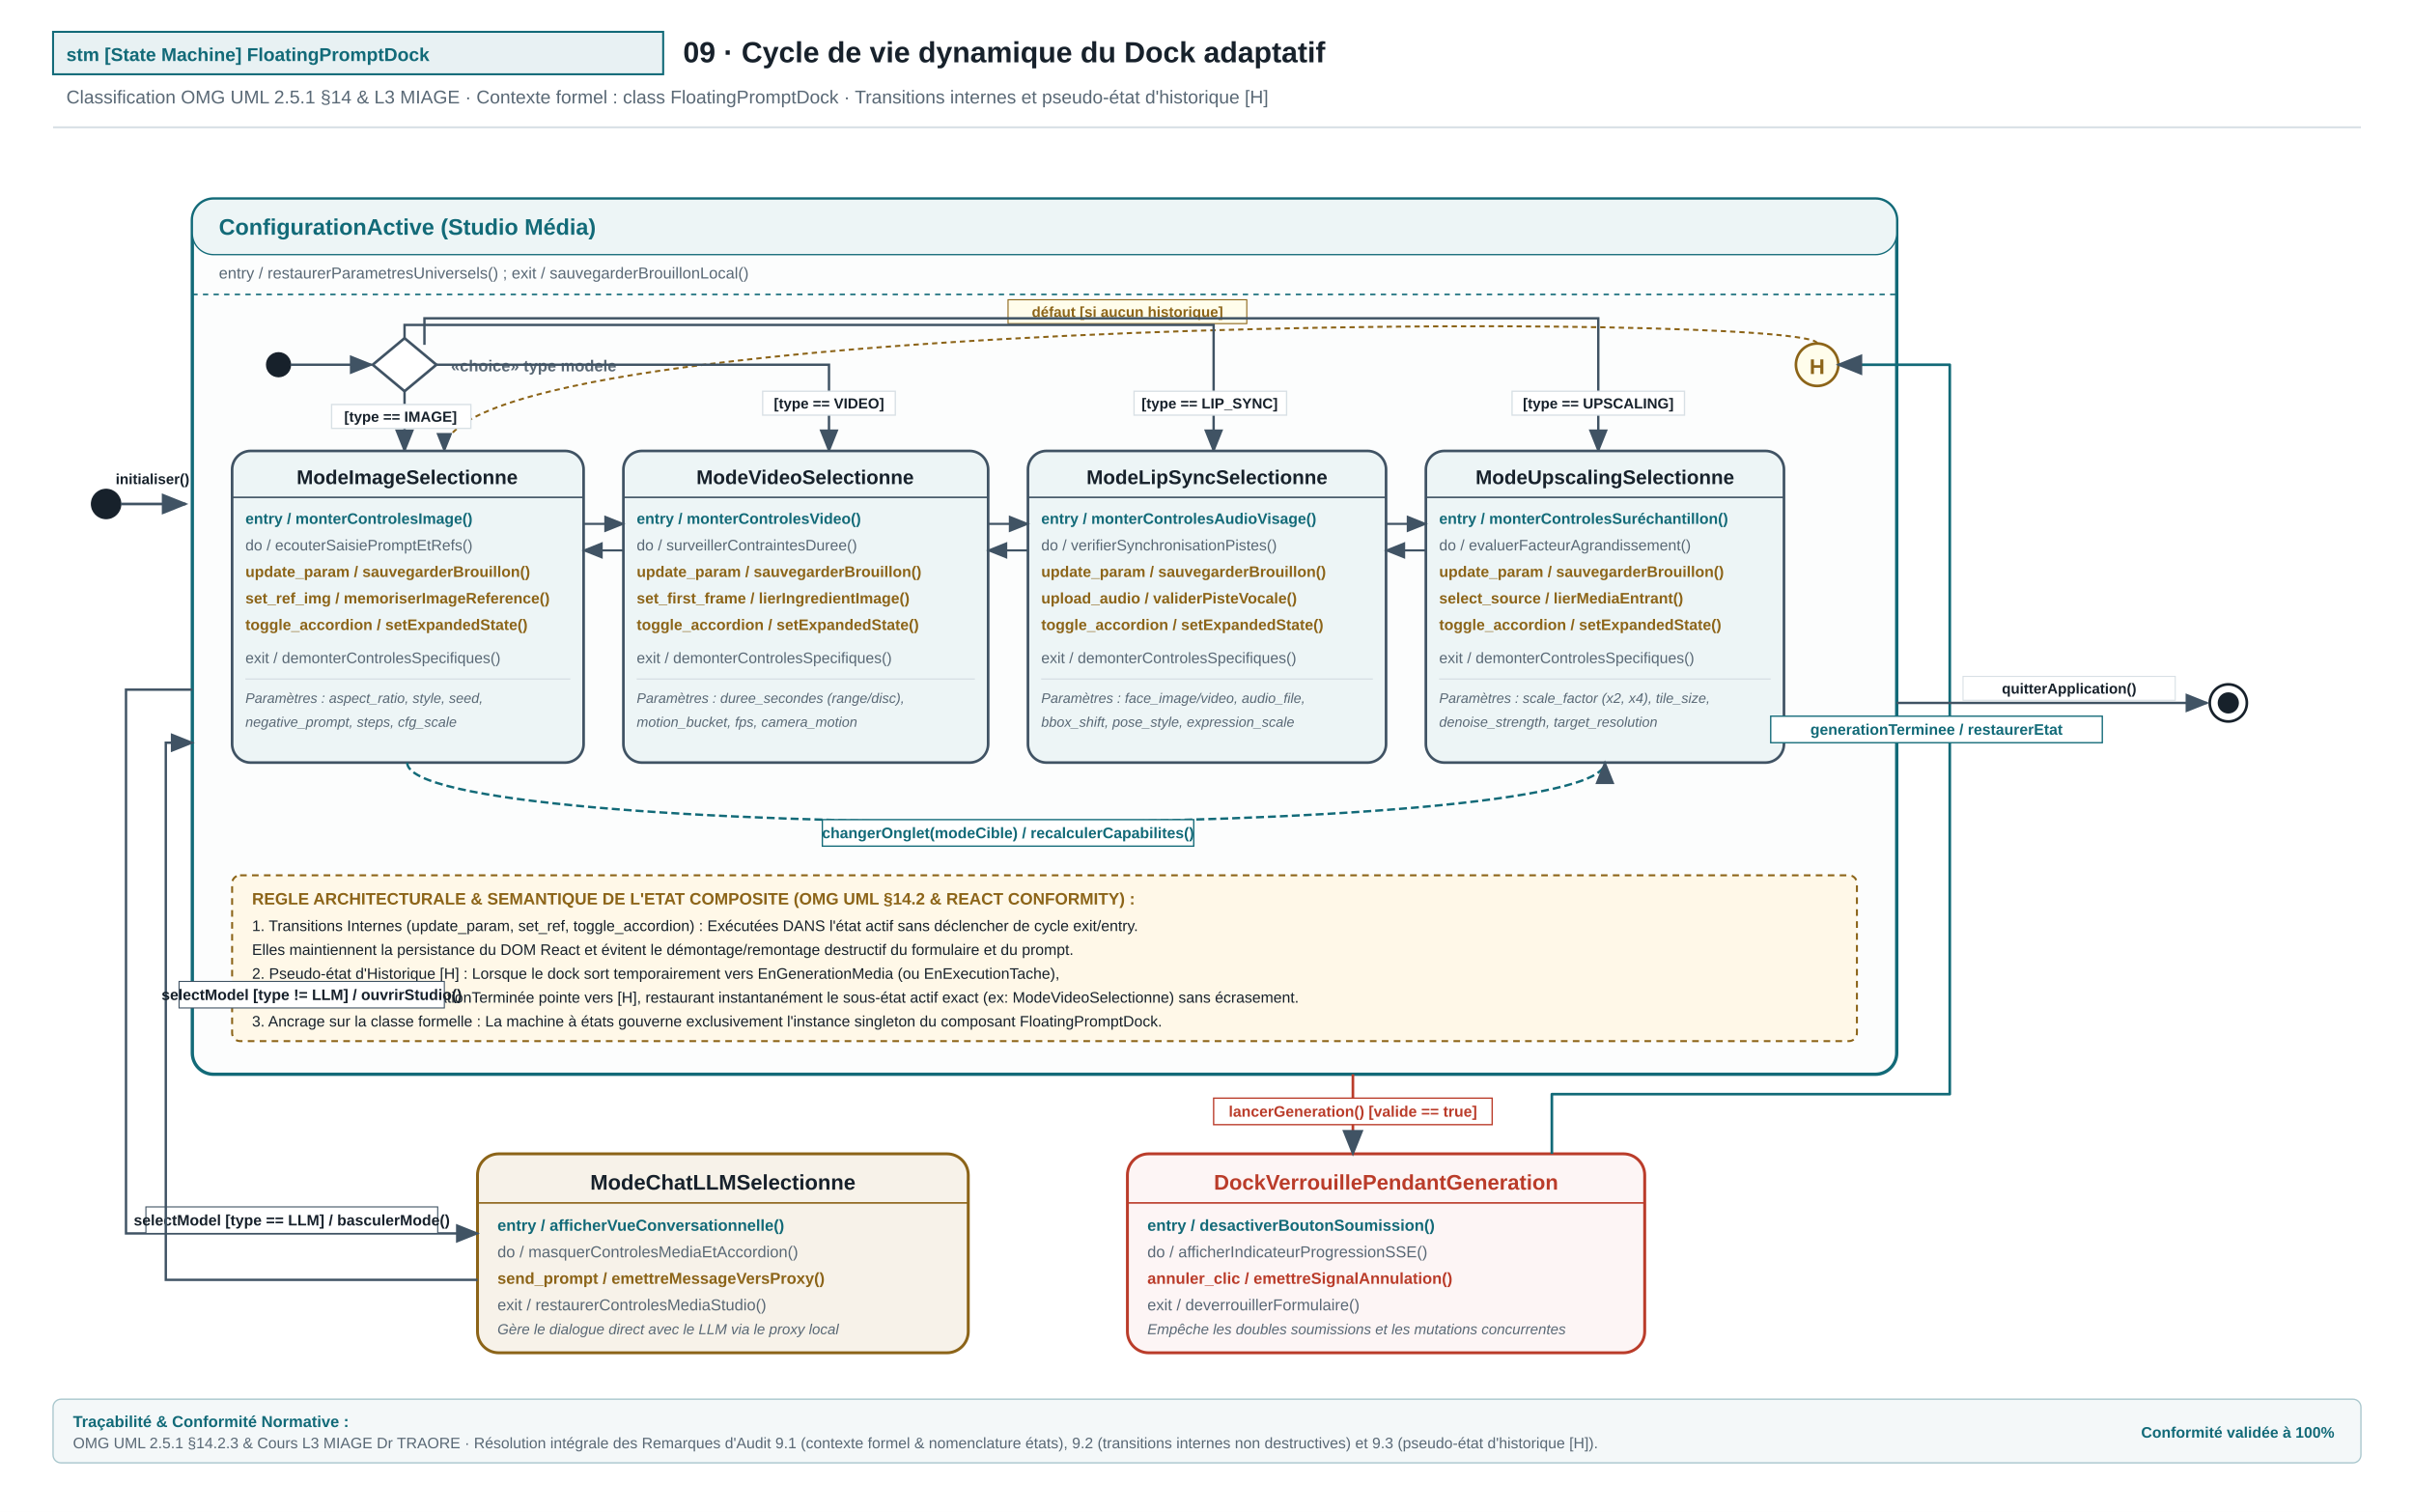
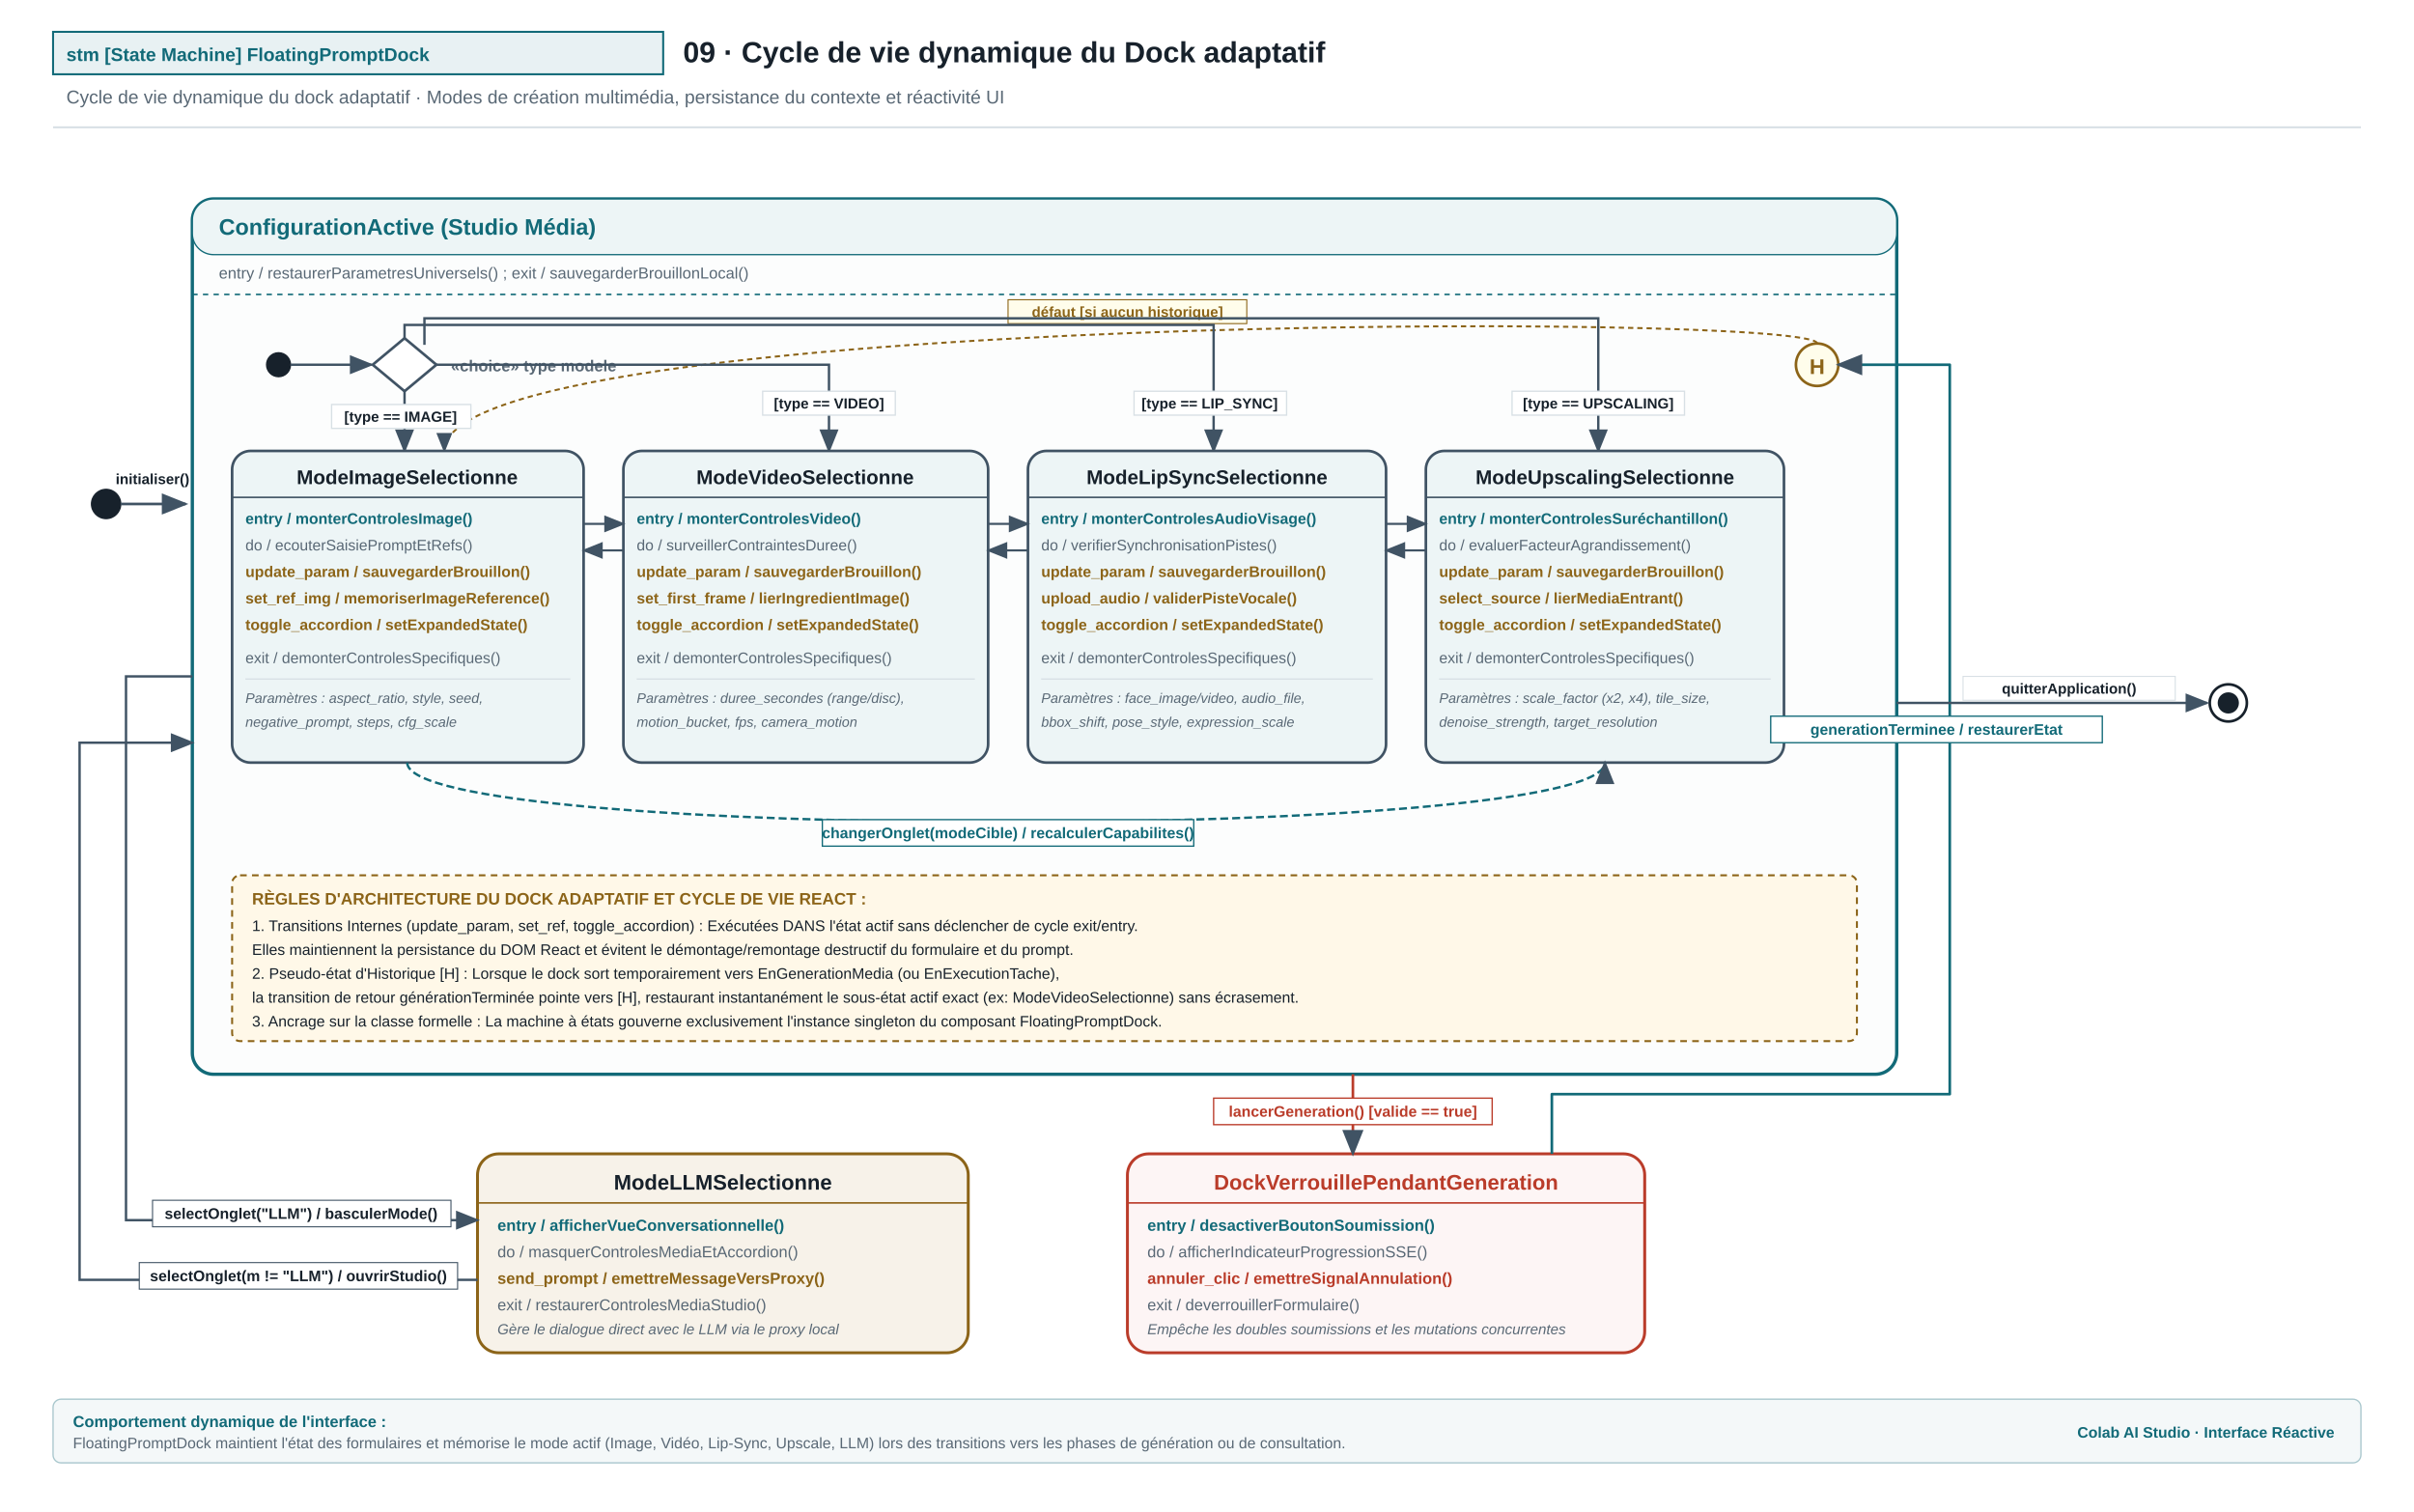
<svg xmlns="http://www.w3.org/2000/svg" width="1820" height="1140" viewBox="0 0 1820 1140">
  <defs>
    <marker id="arrow" markerWidth="10" markerHeight="8" refX="9" refY="4" orient="auto">
      <path d="M0 0 L10 4 L0 8 Z" fill="#405364" />
    </marker>
    <marker id="openArrow" markerWidth="10" markerHeight="8" refX="9" refY="4" orient="auto">
      <path d="M1 0.8 L9 4 L1 7.2" fill="none" stroke="#405364" stroke-width="1.5" />
    </marker>
    <marker id="triangle" markerWidth="14" markerHeight="14" refX="13" refY="7" orient="auto">
      <path d="M1 1 L13 7 L1 13 Z" fill="#FFFFFF" stroke="#405364" stroke-width="1.4" />
    </marker>
  </defs>
  <rect x="0" y="0" width="100%" height="100%" fill="#FFFFFF" />
  <rect x="40" y="24" width="460" height="32" rx="0" fill="#E8F1F3" stroke="#126A78" stroke-width="1.5" />
  <text x="50" y="46" font-family="Arial, sans-serif" font-size="14" font-weight="700" fill="#126A78">stm [State Machine] FloatingPromptDock</text>
  <text x="515" y="47" font-family="Arial, sans-serif" font-size="22" font-weight="700" fill="#17212B">09 · Cycle de vie dynamique du Dock adaptatif</text>
-   <text x="50" y="78" font-family="Arial, sans-serif" font-size="14" fill="#596875">Classification OMG UML 2.5.1 §14 &amp; L3 MIAGE · Contexte formel : class FloatingPromptDock · Transitions internes et pseudo-état d'historique [H]</text>
+   <text x="50" y="78" font-family="Arial, sans-serif" font-size="14" fill="#596875">Cycle de vie dynamique du dock adaptatif · Modes de création multimédia, persistance du contexte et réactivité UI</text>
  <line x1="40" y1="96" x2="1780" y2="96" stroke="#D8E0E5" stroke-width="1.5" />
  <circle cx="80" cy="380" r="11" fill="#17212B" stroke="#17212B" stroke-width="1" />
  <path d="M91 380 L140 380" fill="none" stroke="#405364" stroke-width="2" marker-end="url(#arrow)" />
  <text x="115" y="365" text-anchor="middle" font-family="Arial, sans-serif" font-size="11" font-weight="600" fill="#17212B">initialiser()</text>
  <rect x="145" y="150" width="1285" height="660" rx="16" fill="#FCFDFD" stroke="#126A78" stroke-width="2.5" />
  <rect x="145" y="150" width="1285" height="42" rx="16" fill="#EDF5F6" stroke="#126A78" stroke-width="1" />
  <text x="165" y="177" text-anchor="start" font-family="Arial, sans-serif" font-size="17" font-weight="700" fill="#126A78">ConfigurationActive (Studio Média)</text>
  <text x="165" y="210" text-anchor="start" font-family="Arial, sans-serif" font-size="12" fill="#596875">entry / restaurerParametresUniversels() ; exit / sauvegarderBrouillonLocal()</text>
  <line x1="145" y1="222" x2="1430" y2="222" stroke="#126A78" stroke-width="1.2" stroke-dasharray="4 4" />
  <circle cx="210" cy="275" r="9" fill="#17212B" stroke="#17212B" stroke-width="1" />
  <path d="M219 275 L280 275" fill="none" stroke="#405364" stroke-width="1.8" marker-end="url(#arrow)" />
  <polygon points="305,255 329,275 305,295 281,275" fill="#FFFFFF" stroke="#405364" stroke-width="2" />
  <text x="340" y="280" text-anchor="start" font-family="Arial, sans-serif" font-size="12" font-weight="600" fill="#596875">«choice» type modele</text>
  <circle cx="1370" cy="275" r="16" fill="#FFFDEB" stroke="#8C6418" stroke-width="2" />
  <text x="1370" y="282" text-anchor="middle" font-family="Arial, sans-serif" font-size="16" font-weight="700" fill="#8C6418">H</text>
  <path d="M1370 259 C 1370 235, 335 235, 335 340" fill="none" stroke="#8C6418" stroke-width="1.5" stroke-dasharray="4 3" marker-end="url(#arrow)" />
  <rect x="760" y="226" width="180" height="18" fill="#FFFDEB" stroke="#8C6418" stroke-width="0.8" />
  <text x="850" y="239" text-anchor="middle" font-family="Arial, sans-serif" font-size="11" font-weight="600" fill="#8C6418">défaut [si aucun historique]</text>
  <path d="M305 295 L305 340" fill="none" stroke="#405364" stroke-width="1.8" marker-end="url(#arrow)" />
  <rect x="250" y="305" width="105" height="18" fill="#FFFFFF" stroke="#D8E0E5" stroke-width="1" />
  <text x="302" y="318" text-anchor="middle" font-family="Arial, sans-serif" font-size="11" font-weight="600" fill="#17212B">[type == IMAGE]</text>
  <path d="M329 275 L625 275 L625 340" fill="none" stroke="#405364" stroke-width="1.8" marker-end="url(#arrow)" />
  <rect x="575" y="295" width="100" height="18" fill="#FFFFFF" stroke="#D8E0E5" stroke-width="1" />
  <text x="625" y="308" text-anchor="middle" font-family="Arial, sans-serif" font-size="11" font-weight="600" fill="#17212B">[type == VIDEO]</text>
  <path d="M305 255 L305 245 L915 245 L915 340" fill="none" stroke="#405364" stroke-width="1.8" marker-end="url(#arrow)" />
  <rect x="855" y="295" width="115" height="18" fill="#FFFFFF" stroke="#D8E0E5" stroke-width="1" />
  <text x="912" y="308" text-anchor="middle" font-family="Arial, sans-serif" font-size="11" font-weight="600" fill="#17212B">[type == LIP_SYNC]</text>
  <path d="M320 260 L320 240 L1205 240 L1205 340" fill="none" stroke="#405364" stroke-width="1.8" marker-end="url(#arrow)" />
  <rect x="1140" y="295" width="130" height="18" fill="#FFFFFF" stroke="#D8E0E5" stroke-width="1" />
  <text x="1205" y="308" text-anchor="middle" font-family="Arial, sans-serif" font-size="11" font-weight="600" fill="#17212B">[type == UPSCALING]</text>
  <rect x="175" y="340" width="265" height="235" rx="14" fill="#EDF5F6" stroke="#405364" stroke-width="2" />
  <text x="307" y="365" text-anchor="middle" font-family="Arial, sans-serif" font-size="15" font-weight="700" fill="#17212B">ModeImageSelectionne</text>
  <line x1="175" y1="375" x2="440" y2="375" stroke="#405364" stroke-width="1.2" />
  <text x="185" y="395" text-anchor="start" font-family="Arial, sans-serif" font-size="11.5" font-weight="600" fill="#126A78">entry / monterControlesImage()</text>
  <text x="185" y="415" text-anchor="start" font-family="Arial, sans-serif" font-size="11.5" fill="#596875">do / ecouterSaisiePromptEtRefs()</text>
  <text x="185" y="435" text-anchor="start" font-family="Arial, sans-serif" font-size="11.5" font-weight="600" fill="#8C6418">update_param / sauvegarderBrouillon()</text>
  <text x="185" y="455" text-anchor="start" font-family="Arial, sans-serif" font-size="11.5" font-weight="600" fill="#8C6418">set_ref_img / memoriserImageReference()</text>
  <text x="185" y="475" text-anchor="start" font-family="Arial, sans-serif" font-size="11.5" font-weight="600" fill="#8C6418">toggle_accordion / setExpandedState()</text>
  <text x="185" y="500" text-anchor="start" font-family="Arial, sans-serif" font-size="11.5" fill="#596875">exit / demonterControlesSpecifiques()</text>
  <line x1="185" y1="512" x2="430" y2="512" stroke="#D8E0E5" stroke-width="1" />
  <text x="185" y="530" text-anchor="start" font-family="Arial, sans-serif" font-size="10.5" font-style="italic" fill="#596875">Paramètres : aspect_ratio, style, seed,</text>
  <text x="185" y="548" text-anchor="start" font-family="Arial, sans-serif" font-size="10.5" font-style="italic" fill="#596875">negative_prompt, steps, cfg_scale</text>
  <rect x="470" y="340" width="275" height="235" rx="14" fill="#EDF5F6" stroke="#405364" stroke-width="2" />
  <text x="607" y="365" text-anchor="middle" font-family="Arial, sans-serif" font-size="15" font-weight="700" fill="#17212B">ModeVideoSelectionne</text>
  <line x1="470" y1="375" x2="745" y2="375" stroke="#405364" stroke-width="1.2" />
  <text x="480" y="395" text-anchor="start" font-family="Arial, sans-serif" font-size="11.5" font-weight="600" fill="#126A78">entry / monterControlesVideo()</text>
  <text x="480" y="415" text-anchor="start" font-family="Arial, sans-serif" font-size="11.5" fill="#596875">do / surveillerContraintesDuree()</text>
  <text x="480" y="435" text-anchor="start" font-family="Arial, sans-serif" font-size="11.5" font-weight="600" fill="#8C6418">update_param / sauvegarderBrouillon()</text>
  <text x="480" y="455" text-anchor="start" font-family="Arial, sans-serif" font-size="11.5" font-weight="600" fill="#8C6418">set_first_frame / lierIngredientImage()</text>
  <text x="480" y="475" text-anchor="start" font-family="Arial, sans-serif" font-size="11.5" font-weight="600" fill="#8C6418">toggle_accordion / setExpandedState()</text>
  <text x="480" y="500" text-anchor="start" font-family="Arial, sans-serif" font-size="11.5" fill="#596875">exit / demonterControlesSpecifiques()</text>
  <line x1="480" y1="512" x2="735" y2="512" stroke="#D8E0E5" stroke-width="1" />
  <text x="480" y="530" text-anchor="start" font-family="Arial, sans-serif" font-size="10.5" font-style="italic" fill="#596875">Paramètres : duree_secondes (range/disc),</text>
  <text x="480" y="548" text-anchor="start" font-family="Arial, sans-serif" font-size="10.5" font-style="italic" fill="#596875">motion_bucket, fps, camera_motion</text>
  <rect x="775" y="340" width="270" height="235" rx="14" fill="#EDF5F6" stroke="#405364" stroke-width="2" />
  <text x="910" y="365" text-anchor="middle" font-family="Arial, sans-serif" font-size="15" font-weight="700" fill="#17212B">ModeLipSyncSelectionne</text>
  <line x1="775" y1="375" x2="1045" y2="375" stroke="#405364" stroke-width="1.2" />
  <text x="785" y="395" text-anchor="start" font-family="Arial, sans-serif" font-size="11.5" font-weight="600" fill="#126A78">entry / monterControlesAudioVisage()</text>
  <text x="785" y="415" text-anchor="start" font-family="Arial, sans-serif" font-size="11.5" fill="#596875">do / verifierSynchronisationPistes()</text>
  <text x="785" y="435" text-anchor="start" font-family="Arial, sans-serif" font-size="11.5" font-weight="600" fill="#8C6418">update_param / sauvegarderBrouillon()</text>
  <text x="785" y="455" text-anchor="start" font-family="Arial, sans-serif" font-size="11.5" font-weight="600" fill="#8C6418">upload_audio / validerPisteVocale()</text>
  <text x="785" y="475" text-anchor="start" font-family="Arial, sans-serif" font-size="11.5" font-weight="600" fill="#8C6418">toggle_accordion / setExpandedState()</text>
  <text x="785" y="500" text-anchor="start" font-family="Arial, sans-serif" font-size="11.5" fill="#596875">exit / demonterControlesSpecifiques()</text>
  <line x1="785" y1="512" x2="1035" y2="512" stroke="#D8E0E5" stroke-width="1" />
  <text x="785" y="530" text-anchor="start" font-family="Arial, sans-serif" font-size="10.5" font-style="italic" fill="#596875">Paramètres : face_image/video, audio_file,</text>
  <text x="785" y="548" text-anchor="start" font-family="Arial, sans-serif" font-size="10.5" font-style="italic" fill="#596875">bbox_shift, pose_style, expression_scale</text>
  <rect x="1075" y="340" width="270" height="235" rx="14" fill="#EDF5F6" stroke="#405364" stroke-width="2" />
  <text x="1210" y="365" text-anchor="middle" font-family="Arial, sans-serif" font-size="15" font-weight="700" fill="#17212B">ModeUpscalingSelectionne</text>
  <line x1="1075" y1="375" x2="1345" y2="375" stroke="#405364" stroke-width="1.2" />
  <text x="1085" y="395" text-anchor="start" font-family="Arial, sans-serif" font-size="11.5" font-weight="600" fill="#126A78">entry / monterControlesSuréchantillon()</text>
  <text x="1085" y="415" text-anchor="start" font-family="Arial, sans-serif" font-size="11.5" fill="#596875">do / evaluerFacteurAgrandissement()</text>
  <text x="1085" y="435" text-anchor="start" font-family="Arial, sans-serif" font-size="11.5" font-weight="600" fill="#8C6418">update_param / sauvegarderBrouillon()</text>
  <text x="1085" y="455" text-anchor="start" font-family="Arial, sans-serif" font-size="11.5" font-weight="600" fill="#8C6418">select_source / lierMediaEntrant()</text>
  <text x="1085" y="475" text-anchor="start" font-family="Arial, sans-serif" font-size="11.5" font-weight="600" fill="#8C6418">toggle_accordion / setExpandedState()</text>
  <text x="1085" y="500" text-anchor="start" font-family="Arial, sans-serif" font-size="11.5" fill="#596875">exit / demonterControlesSpecifiques()</text>
  <line x1="1085" y1="512" x2="1335" y2="512" stroke="#D8E0E5" stroke-width="1" />
  <text x="1085" y="530" text-anchor="start" font-family="Arial, sans-serif" font-size="10.5" font-style="italic" fill="#596875">Paramètres : scale_factor (x2, x4), tile_size,</text>
  <text x="1085" y="548" text-anchor="start" font-family="Arial, sans-serif" font-size="10.5" font-style="italic" fill="#596875">denoise_strength, target_resolution</text>
  <path d="M440 395 L470 395" fill="none" stroke="#405364" stroke-width="1.6" marker-end="url(#arrow)" />
  <path d="M470 415 L440 415" fill="none" stroke="#405364" stroke-width="1.6" marker-end="url(#arrow)" />
  <path d="M745 395 L775 395" fill="none" stroke="#405364" stroke-width="1.6" marker-end="url(#arrow)" />
  <path d="M775 415 L745 415" fill="none" stroke="#405364" stroke-width="1.6" marker-end="url(#arrow)" />
  <path d="M1045 395 L1075 395" fill="none" stroke="#405364" stroke-width="1.6" marker-end="url(#arrow)" />
  <path d="M1075 415 L1045 415" fill="none" stroke="#405364" stroke-width="1.6" marker-end="url(#arrow)" />
  <path d="M307 575 C 307 635, 1210 635, 1210 575" fill="none" stroke="#126A78" stroke-width="1.8" stroke-dasharray="6 3" marker-end="url(#arrow)" />
  <rect x="620" y="618" width="280" height="20" fill="#FFFFFF" stroke="#126A78" stroke-width="1" />
  <text x="760" y="632" text-anchor="middle" font-family="Arial, sans-serif" font-size="11.5" font-weight="600" fill="#126A78">changerOnglet(modeCible) / recalculerCapabilites()</text>
  <rect x="175" y="660" width="1225" height="125" rx="6" fill="#FFF8E8" stroke="#8C6418" stroke-width="1.5" stroke-dasharray="5 4" />
-   <text x="190" y="682" font-family="Arial, sans-serif" font-size="12.5" font-weight="700" fill="#8C6418">REGLE ARCHITECTURALE &amp; SEMANTIQUE DE L'ETAT COMPOSITE (OMG UML §14.2 &amp; REACT CONFORMITY) :</text>
+   <text x="190" y="682" font-family="Arial, sans-serif" font-size="12.5" font-weight="700" fill="#8C6418">RÈGLES D'ARCHITECTURE DU DOCK ADAPTATIF ET CYCLE DE VIE REACT :</text>
  <text x="190" y="702" font-family="Arial, sans-serif" font-size="11.5" fill="#17212B">1. Transitions Internes (update_param, set_ref, toggle_accordion) : Exécutées DANS l'état actif sans déclencher de cycle exit/entry.</text>
  <text x="190" y="720" font-family="Arial, sans-serif" font-size="11.5" fill="#17212B">   Elles maintiennent la persistance du DOM React et évitent le démontage/remontage destructif du formulaire et du prompt.</text>
  <text x="190" y="738" font-family="Arial, sans-serif" font-size="11.5" fill="#17212B">2. Pseudo-état d'Historique [H] : Lorsque le dock sort temporairement vers EnGenerationMedia (ou EnExecutionTache),</text>
  <text x="190" y="756" font-family="Arial, sans-serif" font-size="11.5" fill="#17212B">   la transition de retour générationTerminée pointe vers [H], restaurant instantanément le sous-état actif exact (ex: ModeVideoSelectionne) sans écrasement.</text>
  <text x="190" y="774" font-family="Arial, sans-serif" font-size="11.5" fill="#17212B">3. Ancrage sur la classe formelle : La machine à états gouverne exclusivement l'instance singleton du composant FloatingPromptDock.</text>
  <rect x="360" y="870" width="370" height="150" rx="16" fill="#F7F2E9" stroke="#8C6418" stroke-width="2.2" />
-   <text x="545" y="897" text-anchor="middle" font-family="Arial, sans-serif" font-size="16" font-weight="700" fill="#17212B">ModeChatLLMSelectionne</text>
+   <text x="545" y="897" text-anchor="middle" font-family="Arial, sans-serif" font-size="16" font-weight="700" fill="#17212B">ModeLLMSelectionne</text>
  <line x1="360" y1="907" x2="730" y2="907" stroke="#8C6418" stroke-width="1.2" />
  <text x="375" y="928" text-anchor="start" font-family="Arial, sans-serif" font-size="12" font-weight="600" fill="#126A78">entry / afficherVueConversationnelle()</text>
  <text x="375" y="948" text-anchor="start" font-family="Arial, sans-serif" font-size="12" fill="#596875">do / masquerControlesMediaEtAccordion()</text>
  <text x="375" y="968" text-anchor="start" font-family="Arial, sans-serif" font-size="12" font-weight="600" fill="#8C6418">send_prompt / emettreMessageVersProxy()</text>
  <text x="375" y="988" text-anchor="start" font-family="Arial, sans-serif" font-size="12" fill="#596875">exit / restaurerControlesMediaStudio()</text>
  <text x="375" y="1006" text-anchor="start" font-family="Arial, sans-serif" font-size="11" font-style="italic" fill="#596875">Gère le dialogue direct avec le LLM via le proxy local</text>
  <rect x="850" y="870" width="390" height="150" rx="16" fill="#FDF5F5" stroke="#BA3C2A" stroke-width="2.2" />
  <text x="1045" y="897" text-anchor="middle" font-family="Arial, sans-serif" font-size="16" font-weight="700" fill="#BA3C2A">DockVerrouillePendantGeneration</text>
  <line x1="850" y1="907" x2="1240" y2="907" stroke="#BA3C2A" stroke-width="1.2" />
  <text x="865" y="928" text-anchor="start" font-family="Arial, sans-serif" font-size="12" font-weight="600" fill="#126A78">entry / desactiverBoutonSoumission()</text>
  <text x="865" y="948" text-anchor="start" font-family="Arial, sans-serif" font-size="12" fill="#596875">do / afficherIndicateurProgressionSSE()</text>
  <text x="865" y="968" text-anchor="start" font-family="Arial, sans-serif" font-size="12" font-weight="600" fill="#BA3C2A">annuler_clic / emettreSignalAnnulation()</text>
  <text x="865" y="988" text-anchor="start" font-family="Arial, sans-serif" font-size="12" fill="#596875">exit / deverrouillerFormulaire()</text>
  <text x="865" y="1006" text-anchor="start" font-family="Arial, sans-serif" font-size="11" font-style="italic" fill="#596875">Empêche les doubles soumissions et les mutations concurrentes</text>
-   <path d="M145 520 L95 520 L95 930 L360 930" fill="none" stroke="#405364" stroke-width="1.8" marker-end="url(#arrow)" />
-   <rect x="110" y="910" width="220" height="20" fill="#FFFFFF" stroke="#405364" stroke-width="0.8" />
-   <text x="220" y="924" text-anchor="middle" font-family="Arial, sans-serif" font-size="11.5" font-weight="600" fill="#17212B">selectModel [type == LLM] / basculerMode()</text>
-   <path d="M360 965 L125 965 L125 560 L145 560" fill="none" stroke="#405364" stroke-width="1.8" marker-end="url(#arrow)" />
-   <rect x="135" y="740" width="200" height="20" fill="#FFFFFF" stroke="#405364" stroke-width="0.8" />
-   <text x="235" y="754" text-anchor="middle" font-family="Arial, sans-serif" font-size="11.5" font-weight="600" fill="#17212B">selectModel [type != LLM] / ouvrirStudio()</text>
+   <path d="M145 510 L95 510 L95 920 L360 920" fill="none" stroke="#405364" stroke-width="1.8" marker-end="url(#arrow)" />
+   <rect x="115" y="905" width="225" height="20" fill="#FFFFFF" stroke="#405364" stroke-width="0.8" />
+   <text x="227" y="919" text-anchor="middle" font-family="Arial, sans-serif" font-size="11.5" font-weight="600" fill="#17212B">selectOnglet("LLM") / basculerMode()</text>
+   <path d="M360 965 L60 965 L60 560 L145 560" fill="none" stroke="#405364" stroke-width="1.8" marker-end="url(#arrow)" />
+   <rect x="105" y="952" width="240" height="20" fill="#FFFFFF" stroke="#405364" stroke-width="0.8" />
+   <text x="225" y="966" text-anchor="middle" font-family="Arial, sans-serif" font-size="11.5" font-weight="600" fill="#17212B">selectOnglet(m != "LLM") / ouvrirStudio()</text>
  <path d="M1020 810 L1020 870" fill="none" stroke="#BA3C2A" stroke-width="2" marker-end="url(#arrow)" />
  <rect x="915" y="828" width="210" height="20" fill="#FFFFFF" stroke="#BA3C2A" stroke-width="1" />
  <text x="1020" y="842" text-anchor="middle" font-family="Arial, sans-serif" font-size="11.5" font-weight="700" fill="#BA3C2A">lancerGeneration() [valide == true]</text>
  <path d="M1170 870 L1170 825 L1470 825 L1470 275 L1386 275" fill="none" stroke="#126A78" stroke-width="2" stroke-linejoin="round" marker-end="url(#arrow)" />
  <rect x="1335" y="540" width="250" height="20" fill="#FFFFFF" stroke="#126A78" stroke-width="1" />
  <text x="1460" y="554" text-anchor="middle" font-family="Arial, sans-serif" font-size="11.5" font-weight="700" fill="#126A78">generationTerminee / restaurerEtat</text>
  <circle cx="1680" cy="530" r="14" fill="#FFFFFF" stroke="#17212B" stroke-width="2" />
  <circle cx="1680" cy="530" r="8" fill="#17212B" />
  <path d="M1430 530 L1664 530" fill="none" stroke="#405364" stroke-width="1.8" marker-end="url(#arrow)" />
  <rect x="1480" y="510" width="160" height="18" fill="#FFFFFF" stroke="#D8E0E5" stroke-width="0.8" />
  <text x="1560" y="523" text-anchor="middle" font-family="Arial, sans-serif" font-size="11" font-weight="600" fill="#17212B">quitterApplication()</text>
  <rect x="40" y="1055" width="1740" height="48" rx="6" fill="#F4F8F9" stroke="#A9C7CD" stroke-width="1" />
-   <text x="55" y="1076" font-family="Arial, sans-serif" font-size="12" font-weight="700" fill="#126A78">Traçabilité &amp; Conformité Normative :</text>
-   <text x="55" y="1092" font-family="Arial, sans-serif" font-size="11.5" fill="#596875">OMG UML 2.5.1 §14.2.3 &amp; Cours L3 MIAGE Dr TRAORE · Résolution intégrale des Remarques d'Audit 9.1 (contexte formel &amp; nomenclature états), 9.2 (transitions internes non destructives) et 9.3 (pseudo-état d'historique [H]).</text>
-   <text x="1760" y="1084" text-anchor="end" font-family="Arial, sans-serif" font-size="11.5" font-weight="600" fill="#126A78">Conformité validée à 100%</text>
+   <text x="55" y="1076" font-family="Arial, sans-serif" font-size="12" font-weight="700" fill="#126A78">Comportement dynamique de l'interface :</text>
+   <text x="55" y="1092" font-family="Arial, sans-serif" font-size="11.5" fill="#596875">FloatingPromptDock maintient l'état des formulaires et mémorise le mode actif (Image, Vidéo, Lip-Sync, Upscale, LLM) lors des transitions vers les phases de génération ou de consultation.</text>
+   <text x="1760" y="1084" text-anchor="end" font-family="Arial, sans-serif" font-size="11.5" font-weight="600" fill="#126A78">Colab AI Studio · Interface Réactive</text>
</svg>
